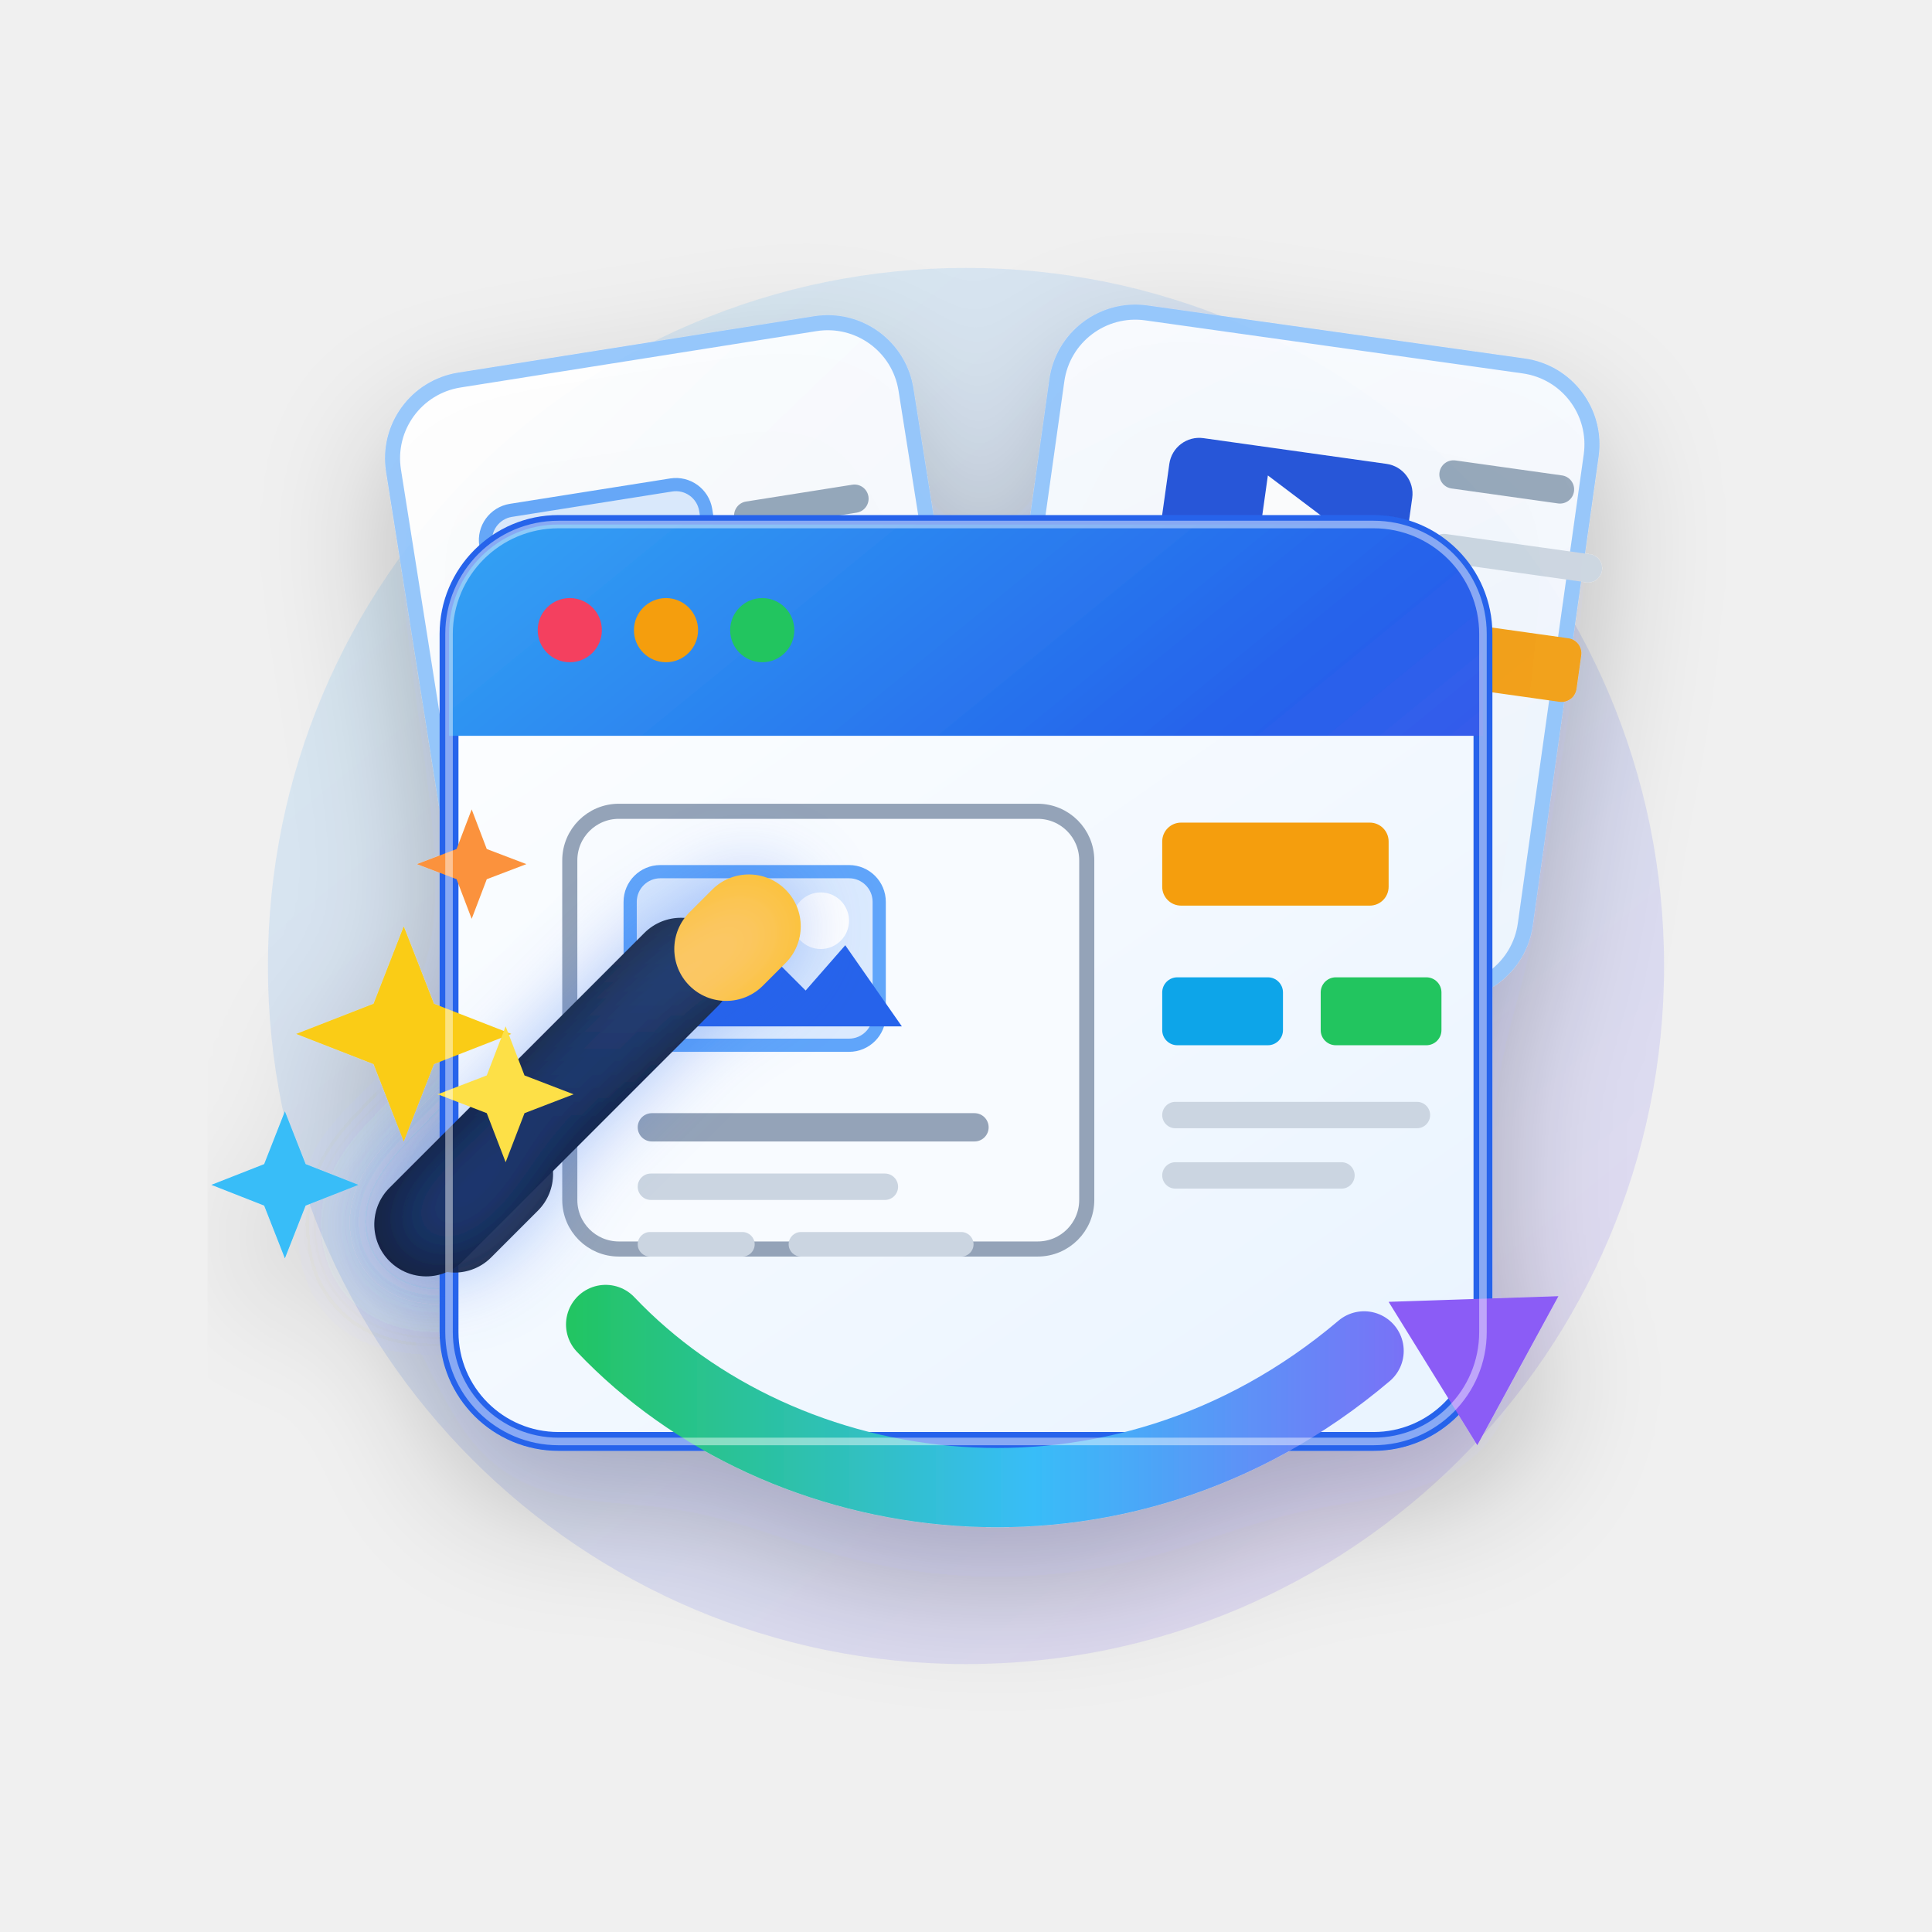
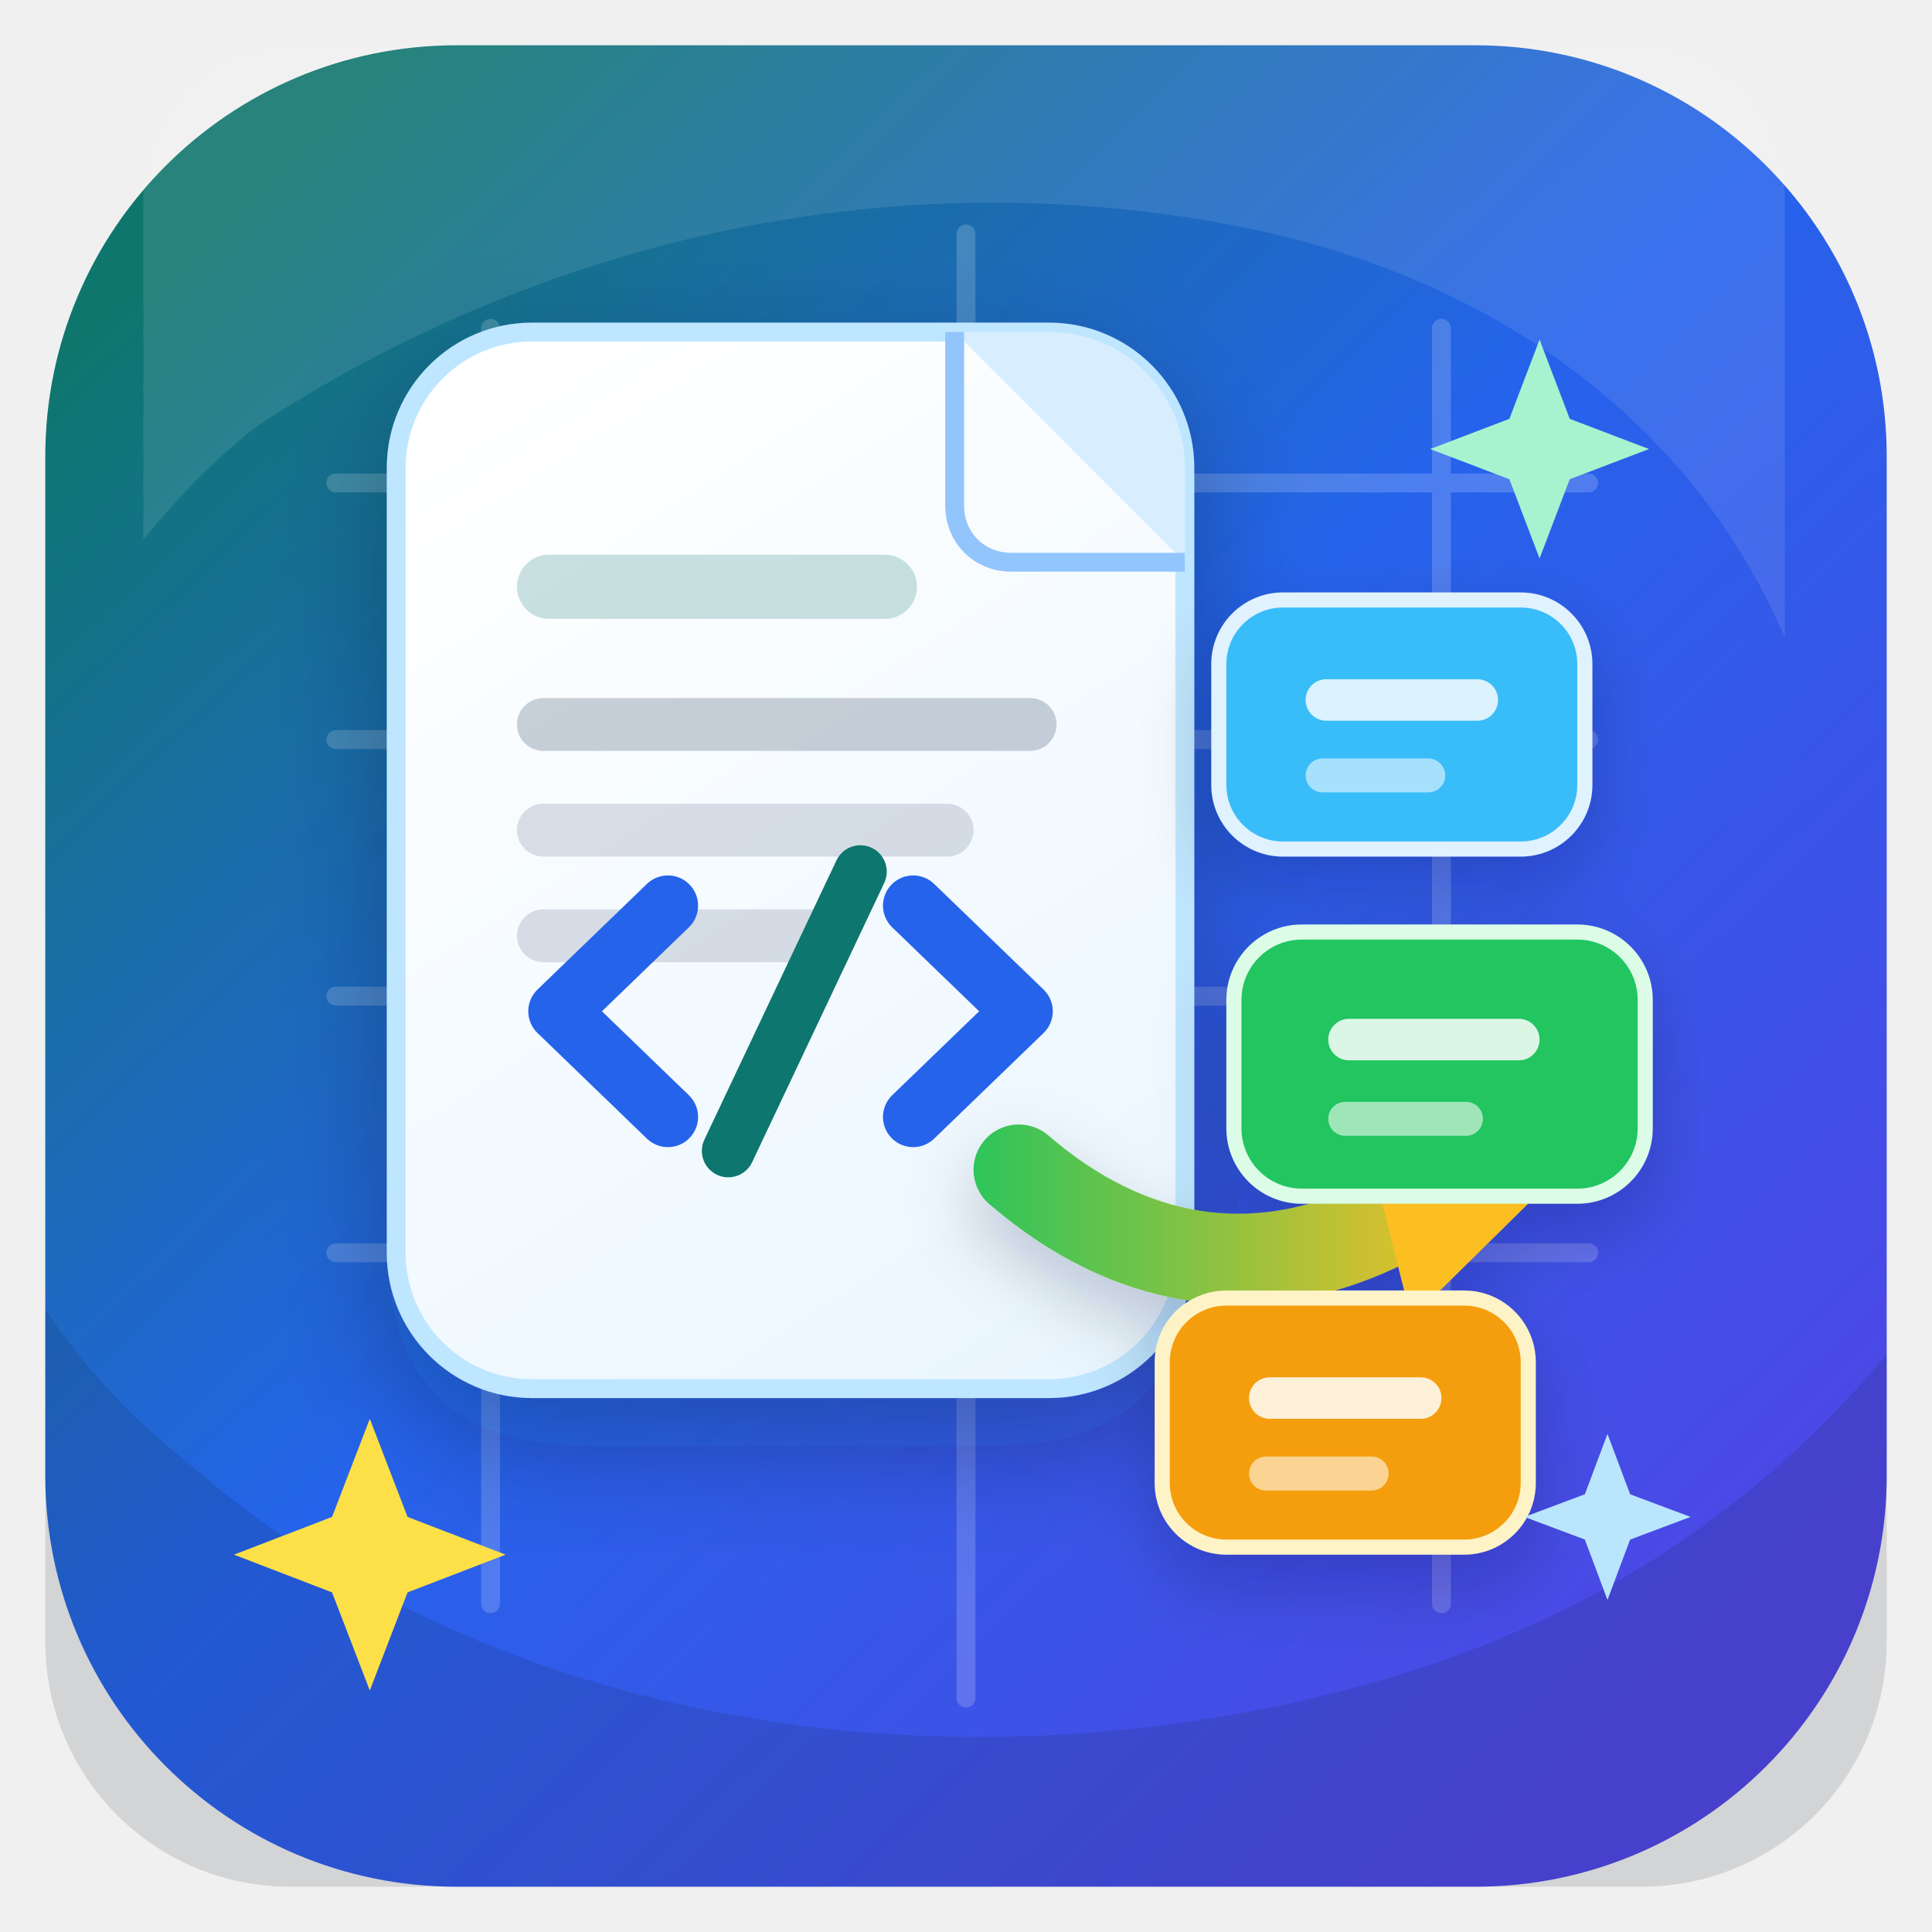
<svg xmlns="http://www.w3.org/2000/svg" width="1024" height="1024" viewBox="0 0 1024 1024" fill="none">
  <defs>
-     <linearGradient id="bgGrad" x1="220" y1="120" x2="840" y2="880" gradientUnits="userSpaceOnUse">
-       <stop offset="0" stop-color="#38BDF8" />
+     <linearGradient id="bg" x1="126" y1="104" x2="894" y2="910" gradientUnits="userSpaceOnUse">
+       <stop offset="0" stop-color="#0F766E" />
      <stop offset="0.48" stop-color="#2563EB" />
-       <stop offset="1" stop-color="#7C3AED" />
+       <stop offset="1" stop-color="#4F46E5" />
    </linearGradient>
-     <linearGradient id="paperGrad" x1="310" y1="210" x2="700" y2="770" gradientUnits="userSpaceOnUse">
+     <linearGradient id="panel" x1="296" y1="190" x2="620" y2="694" gradientUnits="userSpaceOnUse">
      <stop offset="0" stop-color="#FFFFFF" />
-       <stop offset="1" stop-color="#EAF4FF" />
+       <stop offset="1" stop-color="#EAF6FF" />
    </linearGradient>
-     <linearGradient id="accentGrad" x1="295" y1="655" x2="800" y2="655" gradientUnits="userSpaceOnUse">
+     <linearGradient id="arrow" x1="500" y1="618" x2="790" y2="618" gradientUnits="userSpaceOnUse">
      <stop offset="0" stop-color="#22C55E" />
-       <stop offset="0.5" stop-color="#38BDF8" />
-       <stop offset="1" stop-color="#8B5CF6" />
-     </linearGradient>
-     <linearGradient id="wandGrad" x1="246" y1="632" x2="407" y2="471" gradientUnits="userSpaceOnUse">
-       <stop offset="0" stop-color="#0F172A" />
-       <stop offset="0.58" stop-color="#1E293B" />
      <stop offset="1" stop-color="#FBBF24" />
    </linearGradient>
-     <filter id="softShadow" x="110" y="75" width="820" height="860" filterUnits="userSpaceOnUse" color-interpolation-filters="sRGB">
-       <feDropShadow dx="0" dy="28" stdDeviation="34" flood-color="#0F172A" flood-opacity="0.24" />
+     <filter id="shadow" x="0" y="0" width="1024" height="1024" filterUnits="userSpaceOnUse" color-interpolation-filters="sRGB">
+       <feDropShadow dx="0" dy="26" stdDeviation="30" flood-color="#0F172A" flood-opacity="0.28" />
    </filter>
-     <filter id="glow" x="110" y="120" width="780" height="780" filterUnits="userSpaceOnUse" color-interpolation-filters="sRGB">
-       <feGaussianBlur stdDeviation="20" result="blur" />
-       <feColorMatrix in="blur" type="matrix" values="         0 0 0 0 0.156         0 0 0 0 0.392         0 0 0 0 0.922         0 0 0 .38 0" />
-       <feBlend in2="SourceGraphic" mode="screen" />
+     <filter id="soft" x="140" y="120" width="760" height="760" filterUnits="userSpaceOnUse" color-interpolation-filters="sRGB">
+       <feDropShadow dx="0" dy="16" stdDeviation="18" flood-color="#0F172A" flood-opacity="0.20" />
    </filter>
-     <clipPath id="roundClip">
-       <rect x="242" y="190" width="540" height="640" rx="86" />
-     </clipPath>
  </defs>
-   <circle cx="512" cy="512" r="370" fill="url(#bgGrad)" opacity="0.13" />
-   <g filter="url(#softShadow)">
-     <g opacity="0.92">
-       <rect x="202" y="208" width="275" height="330" rx="42" transform="rotate(-9 202 208)" fill="url(#paperGrad)" stroke="#93C5FD" stroke-width="8" />
-       <rect x="255" y="273" width="118" height="82" rx="16" transform="rotate(-9 255 273)" fill="#DBEAFE" stroke="#60A5FA" stroke-width="7" />
-       <path d="M266 342L308 292L342 323L363 299L407 350" transform="rotate(-9 266 342)" fill="#2563EB" opacity="0.9" />
-       <rect x="388" y="267" width="72" height="15" rx="7.5" transform="rotate(-9 388 267)" fill="#93A4B8" />
-       <rect x="385" y="305" width="92" height="15" rx="7.5" transform="rotate(-9 385 305)" fill="#CBD5E1" />
-       <rect x="268" y="409" width="174" height="16" rx="8" transform="rotate(-9 268 409)" fill="#CBD5E1" />
-       <rect x="271" y="453" width="132" height="14" rx="7" transform="rotate(-9 271 453)" fill="#CBD5E1" />
-     </g>
-     <g opacity="0.92">
-       <rect x="566" y="160" width="286" height="335" rx="42" transform="rotate(8 566 160)" fill="url(#paperGrad)" stroke="#93C5FD" stroke-width="8" />
-       <rect x="622" y="230" width="130" height="86" rx="16" transform="rotate(8 622 230)" fill="#1D4ED8" />
-       <path d="M672 252L672 302L717 277L672 252Z" transform="rotate(8 672 252)" fill="white" />
-       <rect x="764" y="243" width="72" height="15" rx="7.5" transform="rotate(8 764 243)" fill="#93A4B8" />
-       <rect x="759" y="282" width="92" height="15" rx="7.5" transform="rotate(8 759 282)" fill="#CBD5E1" />
-       <rect x="758" y="328" width="82" height="34" rx="8" transform="rotate(8 758 328)" fill="#F59E0B" />
-       <rect x="613" y="380" width="170" height="15" rx="7.5" transform="rotate(8 613 380)" fill="#CBD5E1" />
-     </g>
-     <rect x="238" y="278" width="548" height="486" rx="58" fill="url(#paperGrad)" stroke="#2563EB" stroke-width="10" />
-     <path d="M238 336C238 304 264 278 296 278H728C760 278 786 304 786 336V390H238V336Z" fill="url(#bgGrad)" />
-     <circle cx="302" cy="334" r="17" fill="#F43F5E" />
-     <circle cx="353" cy="334" r="17" fill="#F59E0B" />
-     <circle cx="404" cy="334" r="17" fill="#22C55E" />
-     <rect x="302" y="430" width="274" height="232" rx="26" fill="#F8FBFF" stroke="#94A3B8" stroke-width="8" />
-     <rect x="334" y="462" width="132" height="92" rx="16" fill="#DBEAFE" stroke="#60A5FA" stroke-width="7" />
-     <path d="M342 544L391 489L427 525L448 501L478 544H342Z" fill="#2563EB" />
-     <circle cx="435" cy="488" r="15" fill="white" />
-     <rect x="338" y="590" width="186" height="15" rx="7.5" fill="#94A3B8" />
-     <rect x="338" y="622" width="138" height="14" rx="7" fill="#CBD5E1" />
-     <rect x="338" y="653" width="62" height="13" rx="6.5" fill="#CBD5E1" />
-     <rect x="418" y="653" width="98" height="13" rx="6.5" fill="#CBD5E1" />
-     <rect x="616" y="436" width="120" height="44" rx="10" fill="#F59E0B" />
-     <rect x="616" y="518" width="64" height="36" rx="8" fill="#0EA5E9" />
-     <rect x="700" y="518" width="64" height="36" rx="8" fill="#22C55E" />
-     <rect x="616" y="584" width="142" height="14" rx="7" fill="#CBD5E1" />
-     <rect x="616" y="616" width="102" height="14" rx="7" fill="#CBD5E1" />
-     <path d="M321 702C415 801 592 827 723 716" stroke="url(#accentGrad)" stroke-width="42" stroke-linecap="round" />
-     <path d="M736 690L826 687L783 766Z" fill="#8B5CF6" />
-     <g filter="url(#glow)">
-       <rect x="187" y="649" width="246" height="55" rx="27.5" transform="rotate(-45 187 649)" fill="url(#wandGrad)" />
-       <rect x="202" y="647" width="90" height="55" rx="27.5" transform="rotate(-45 202 647)" fill="#0F172A" opacity="0.92" />
-       <rect x="346" y="503" width="72" height="55" rx="27.5" transform="rotate(-45 346 503)" fill="#FBBF24" />
-     </g>
-     <path d="M214 491L230 532L271 548L230 564L214 605L198 564L157 548L198 532L214 491Z" fill="#FACC15" />
-     <path d="M151 589L162 617L190 628L162 639L151 667L140 639L112 628L140 617L151 589Z" fill="#38BDF8" />
-     <path d="M268 544L278 570L304 580L278 590L268 616L258 590L232 580L258 570L268 544Z" fill="#FDE047" />
-     <path d="M250 429L258 450L279 458L258 466L250 487L242 466L221 458L242 450L250 429Z" fill="#FB923C" />
+   <rect x="24" y="24" width="976" height="976" rx="218" fill="url(#bg)" />
+   <path d="M136 226C286 128 466 86 646 118C793 144 898 226 946 338V102C946 59 913 24 870 24H154C111 24 76 59 76 102V286C94 264 113 244 136 226Z" fill="white" opacity="0.10" />
+   <path d="M98 774C246 904 474 952 696 900C828 869 924 808 1000 718V870C1000 942 942 1000 870 1000H154C82 1000 24 942 24 870V694C44 724 68 750 98 774Z" fill="#0F172A" opacity="0.13" />
+   <g opacity="0.18">
+     <path d="M178 256H842" stroke="white" stroke-width="10" stroke-linecap="round" />
+     <path d="M178 392H842" stroke="white" stroke-width="10" stroke-linecap="round" />
+     <path d="M178 528H842" stroke="white" stroke-width="10" stroke-linecap="round" />
+     <path d="M178 664H842" stroke="white" stroke-width="10" stroke-linecap="round" />
+     <path d="M260 174V850" stroke="white" stroke-width="10" stroke-linecap="round" />
+     <path d="M512 124V900" stroke="white" stroke-width="10" stroke-linecap="round" />
+     <path d="M764 174V850" stroke="white" stroke-width="10" stroke-linecap="round" />
  </g>
-   <rect x="238" y="278" width="548" height="486" rx="58" stroke="white" stroke-opacity="0.45" stroke-width="4" />
+   <g filter="url(#shadow)">
+     <rect x="210" y="176" width="418" height="560" rx="72" fill="url(#panel)" stroke="#BFE6FF" stroke-width="10" />
+     <path d="M506 176H556C596 176 628 208 628 248V298L506 176Z" fill="#D8EEFF" />
+     <path d="M506 176V268C506 285 519 298 536 298H628" stroke="#93C5FD" stroke-width="10" stroke-linejoin="round" />
+     <rect x="274" y="294" width="212" height="34" rx="17" fill="#0F766E" opacity="0.22" />
+     <rect x="274" y="370" width="286" height="28" rx="14" fill="#64748B" opacity="0.34" />
+     <rect x="274" y="426" width="242" height="28" rx="14" fill="#64748B" opacity="0.23" />
+     <rect x="274" y="482" width="172" height="28" rx="14" fill="#64748B" opacity="0.23" />
+     <path d="M354 592L296 536L354 480" stroke="#2563EB" stroke-width="32" stroke-linecap="round" stroke-linejoin="round" />
+     <path d="M484 480L542 536L484 592" stroke="#2563EB" stroke-width="32" stroke-linecap="round" stroke-linejoin="round" />
+     <path d="M456 462L386 610" stroke="#0F766E" stroke-width="28" stroke-linecap="round" />
+   </g>
+   <g filter="url(#soft)">
+     <path d="M540 620C598 670 664 681 730 650" stroke="url(#arrow)" stroke-width="48" stroke-linecap="round" />
+     <path d="M724 603L817 631L748 699Z" fill="#FBBF24" />
+     <rect x="646" y="318" width="194" height="132" rx="34" fill="#38BDF8" stroke="#E0F2FE" stroke-width="8" />
+     <rect x="692" y="360" width="102" height="22" rx="11" fill="white" opacity="0.82" />
+     <rect x="692" y="402" width="74" height="18" rx="9" fill="white" opacity="0.55" />
+     <rect x="654" y="494" width="218" height="140" rx="36" fill="#22C55E" stroke="#DCFCE7" stroke-width="8" />
+     <rect x="704" y="540" width="112" height="22" rx="11" fill="white" opacity="0.84" />
+     <rect x="704" y="584" width="82" height="18" rx="9" fill="white" opacity="0.56" />
+     <rect x="616" y="688" width="194" height="132" rx="34" fill="#F59E0B" stroke="#FEF3C7" stroke-width="8" />
+     <rect x="662" y="730" width="102" height="22" rx="11" fill="white" opacity="0.84" />
+     <rect x="662" y="772" width="74" height="18" rx="9" fill="white" opacity="0.56" />
+   </g>
+   <g>
+     <path d="M196 752L216 804L268 824L216 844L196 896L176 844L124 824L176 804L196 752Z" fill="#FDE047" />
+     <path d="M816 180L832 222L874 238L832 254L816 296L800 254L758 238L800 222L816 180Z" fill="#A7F3D0" />
+     <path d="M852 760L864 792L896 804L864 816L852 848L840 816L808 804L840 792L852 760Z" fill="#BAE6FD" />
+   </g>
</svg>
